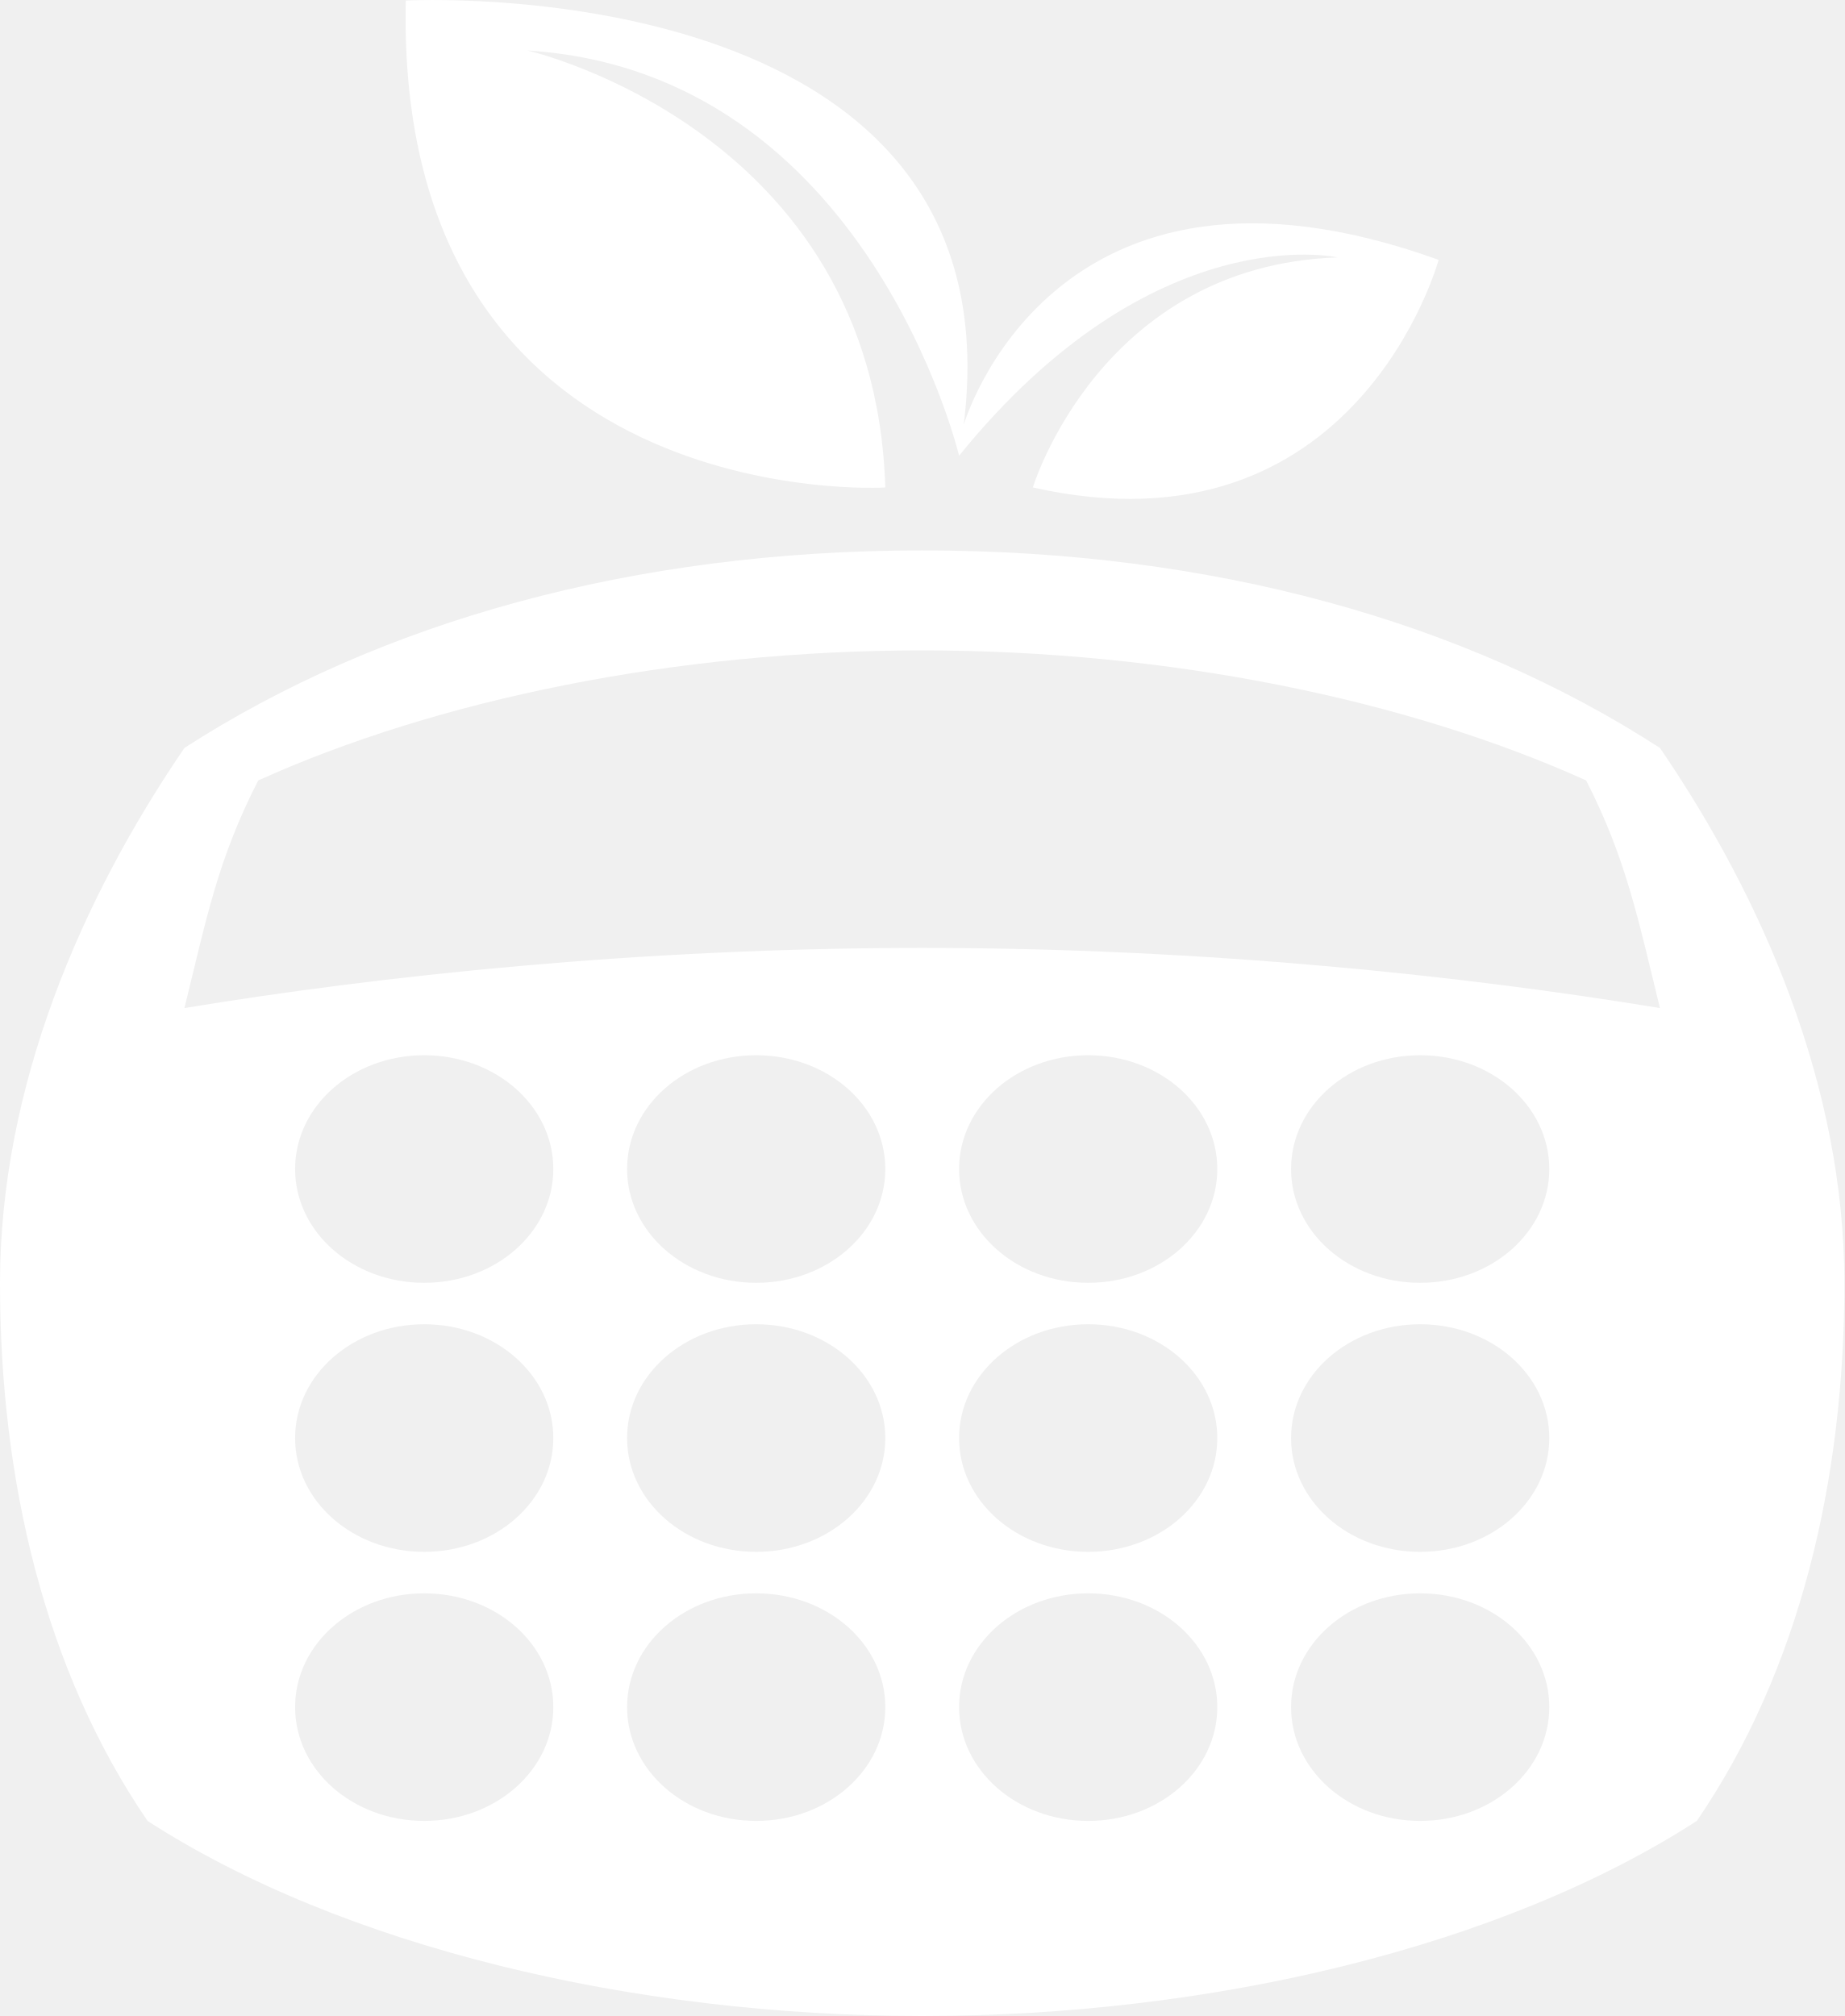
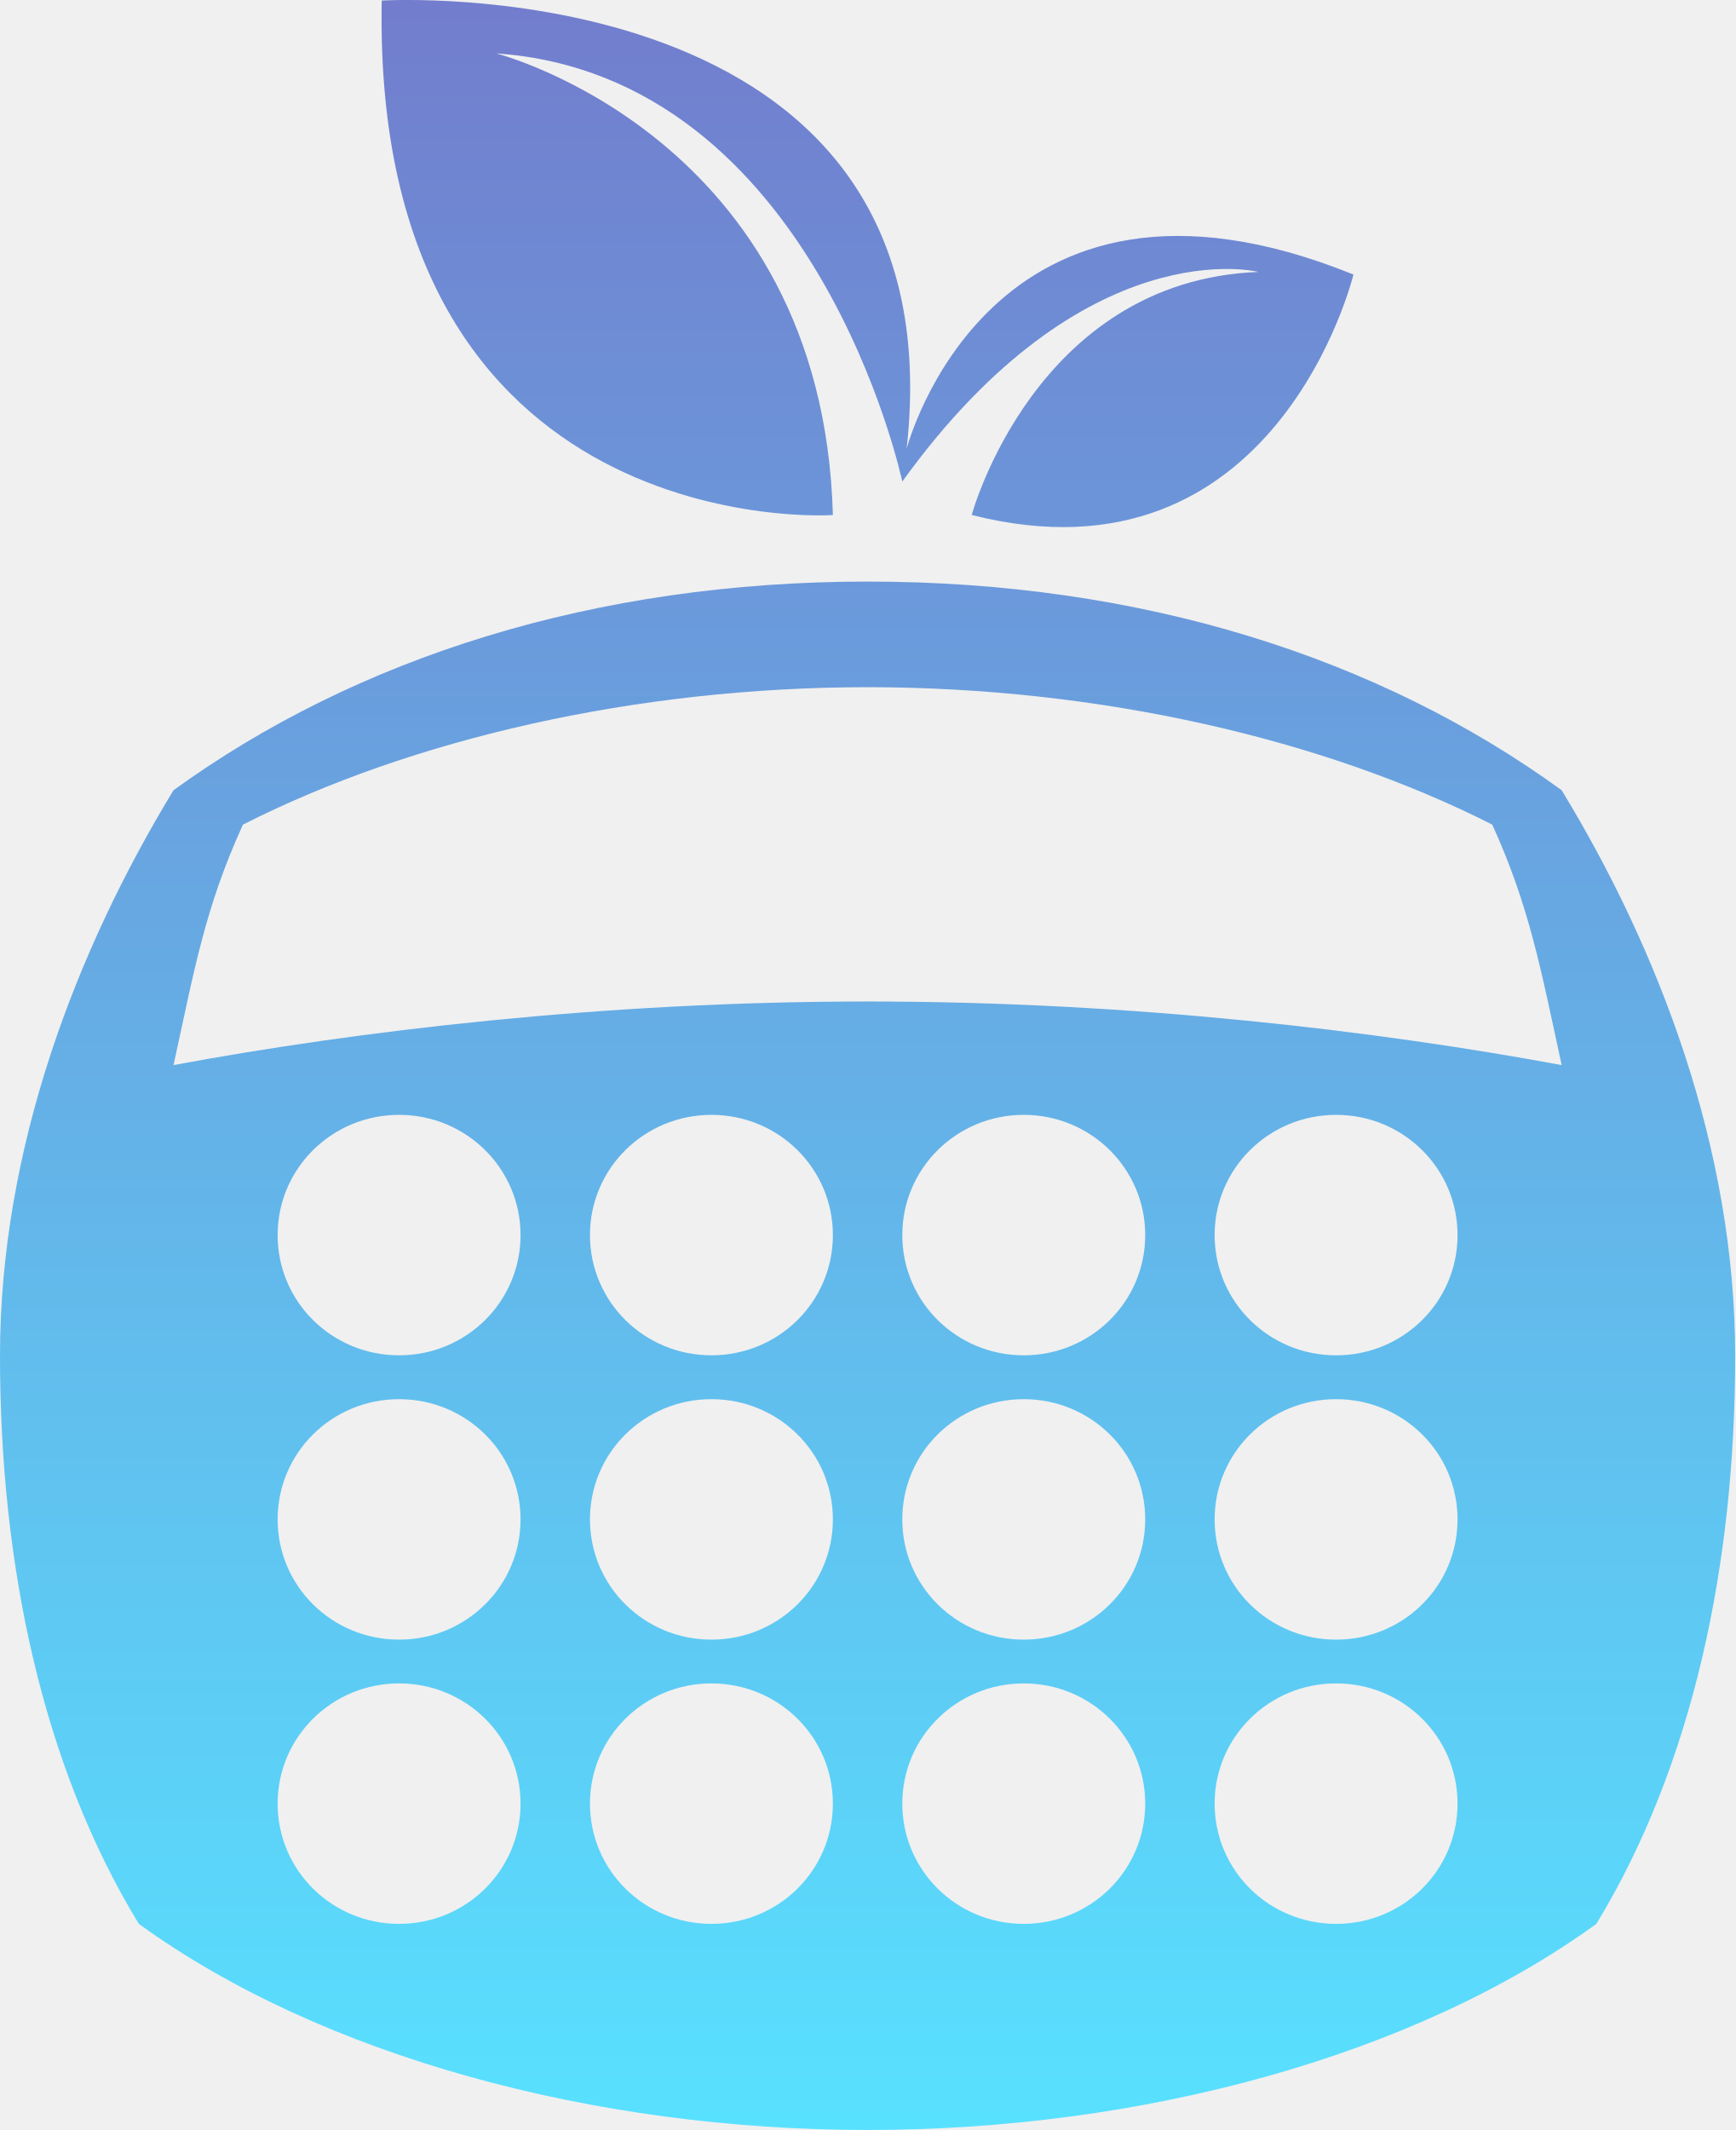
- <svg xmlns="http://www.w3.org/2000/svg" width="43" height="47" viewBox="0 0 43 47" fill="none">
-   <path d="M9.46 0.013C9.46 0.013 23.8 -0.764 22.468 9.905C22.468 9.905 24.521 2.808 33.54 6.058C33.54 6.058 31.637 13.069 24.08 11.364C24.08 11.364 25.649 6.19 31.186 6.001C31.186 6.001 26.896 5.025 22.36 10.625C22.36 10.625 20.232 1.671 12.298 1.178C12.298 1.178 20.382 3.016 20.64 11.364C20.64 11.373 9.202 12.027 9.46 0.013ZM43 29.916C43 34.512 41.957 38.946 39.56 42.452C35.023 45.38 28.273 47 21.5 47C14.738 47 7.976 45.38 3.44 42.452C1.043 38.946 0 34.512 0 29.916C0 25.33 1.903 20.943 4.3 17.437C8.836 14.51 14.738 12.832 21.5 12.832C28.273 12.832 34.163 14.5 38.7 17.437C41.097 20.943 43 25.33 43 29.916ZM12.9 39.799C12.9 38.33 11.556 37.146 9.89 37.146C8.224 37.146 6.88 38.33 6.88 39.799C6.88 41.267 8.224 42.452 9.89 42.452C11.556 42.452 12.9 41.267 12.9 39.799ZM12.9 33.526C12.9 32.058 11.556 30.873 9.89 30.873C8.224 30.873 6.88 32.058 6.88 33.526C6.88 34.995 8.224 36.179 9.89 36.179C11.556 36.179 12.9 34.995 12.9 33.526ZM12.9 27.254C12.9 25.785 11.556 24.601 9.89 24.601C8.224 24.601 6.88 25.785 6.88 27.254C6.88 28.722 8.224 29.907 9.89 29.907C11.556 29.907 12.9 28.722 12.9 27.254ZM20.64 39.799C20.64 38.33 19.296 37.146 17.63 37.146C15.964 37.146 14.62 38.33 14.62 39.799C14.62 41.267 15.964 42.452 17.63 42.452C19.296 42.452 20.64 41.267 20.64 39.799ZM20.64 33.526C20.64 32.058 19.296 30.873 17.63 30.873C15.964 30.873 14.62 32.058 14.62 33.526C14.62 34.995 15.964 36.179 17.63 36.179C19.296 36.179 20.64 34.995 20.64 33.526ZM20.64 27.254C20.64 25.785 19.296 24.601 17.63 24.601C15.964 24.601 14.62 25.785 14.62 27.254C14.62 28.722 15.964 29.907 17.63 29.907C19.296 29.907 20.64 28.722 20.64 27.254ZM28.38 39.799C28.38 38.33 27.036 37.146 25.37 37.146C23.704 37.146 22.36 38.33 22.36 39.799C22.36 41.267 23.704 42.452 25.37 42.452C27.036 42.452 28.38 41.267 28.38 39.799ZM28.38 33.526C28.38 32.058 27.036 30.873 25.37 30.873C23.704 30.873 22.36 32.058 22.36 33.526C22.36 34.995 23.704 36.179 25.37 36.179C27.036 36.179 28.38 34.995 28.38 33.526ZM28.38 27.254C28.38 25.785 27.036 24.601 25.37 24.601C23.704 24.601 22.36 25.785 22.36 27.254C22.36 28.722 23.704 29.907 25.37 29.907C27.036 29.907 28.38 28.722 28.38 27.254ZM36.12 39.799C36.12 38.33 34.776 37.146 33.11 37.146C31.444 37.146 30.1 38.33 30.1 39.799C30.1 41.267 31.444 42.452 33.11 42.452C34.776 42.452 36.12 41.267 36.12 39.799ZM36.12 33.526C36.12 32.058 34.776 30.873 33.11 30.873C31.444 30.873 30.1 32.058 30.1 33.526C30.1 34.995 31.444 36.179 33.11 36.179C34.776 36.179 36.12 34.995 36.12 33.526ZM36.12 27.254C36.12 25.785 34.776 24.601 33.11 24.601C31.444 24.601 30.1 25.785 30.1 27.254C30.1 28.722 31.444 29.907 33.11 29.907C34.776 29.907 36.12 28.722 36.12 27.254ZM38.7 23.502C38.184 21.389 37.904 20.005 36.98 18.195C32.809 16.31 27.251 15.163 21.5 15.163C15.749 15.163 10.191 16.31 6.02 18.195C5.074 20.043 4.816 21.407 4.3 23.502C8.836 22.753 14.91 22.099 21.5 22.099C28.09 22.099 34.163 22.753 38.7 23.502Z" fill="white" />
+ <svg xmlns="http://www.w3.org/2000/svg" width="22" height="27" viewBox="0 0 22 27" fill="none">
+   <path d="M4.84 0.007C4.84 0.007 12.177 -0.439 11.495 5.69C11.495 5.69 12.546 1.613 17.16 3.48C17.16 3.48 16.186 7.508 12.32 6.528C12.32 6.528 13.123 3.556 15.956 3.447C15.956 3.447 13.761 2.887 11.44 6.104C11.44 6.104 10.351 0.96 6.292 0.677C6.292 0.677 10.428 1.733 10.56 6.528C10.56 6.534 4.708 6.909 4.84 0.007ZM22 17.186C22 19.826 21.466 22.373 20.24 24.387C17.919 26.069 14.465 27 11 27C7.54 27 4.081 26.069 1.76 24.387C0.533 22.373 0 19.826 0 17.186C0 14.551 0.974 12.031 2.2 10.017C4.521 8.335 7.54 7.372 11 7.372C14.465 7.372 17.479 8.33 19.8 10.017C21.026 12.031 22 14.551 22 17.186ZM6.6 22.863C6.6 22.02 5.912 21.339 5.06 21.339C4.207 21.339 3.52 22.02 3.52 22.863C3.52 23.707 4.207 24.387 5.06 24.387C5.912 24.387 6.6 23.707 6.6 22.863ZM6.6 19.26C6.6 18.416 5.912 17.736 5.06 17.736C4.207 17.736 3.52 18.416 3.52 19.26C3.52 20.104 4.207 20.784 5.06 20.784C5.912 20.784 6.6 20.104 6.6 19.26ZM6.6 15.656C6.6 14.813 5.912 14.132 5.06 14.132C4.207 14.132 3.52 14.813 3.52 15.656C3.52 16.5 4.207 17.18 5.06 17.18C5.912 17.18 6.6 16.5 6.6 15.656ZM10.56 22.863C10.56 22.02 9.873 21.339 9.02 21.339C8.168 21.339 7.48 22.02 7.48 22.863C7.48 23.707 8.168 24.387 9.02 24.387C9.873 24.387 10.56 23.707 10.56 22.863ZM10.56 19.26C10.56 18.416 9.873 17.736 9.02 17.736C8.168 17.736 7.48 18.416 7.48 19.26C7.48 20.104 8.168 20.784 9.02 20.784C9.873 20.784 10.56 20.104 10.56 19.26ZM10.56 15.656C10.56 14.813 9.873 14.132 9.02 14.132C8.168 14.132 7.48 14.813 7.48 15.656C7.48 16.5 8.168 17.18 9.02 17.18C9.873 17.18 10.56 16.5 10.56 15.656ZM14.52 22.863C14.52 22.02 13.832 21.339 12.98 21.339C12.127 21.339 11.44 22.02 11.44 22.863C11.44 23.707 12.127 24.387 12.98 24.387C13.832 24.387 14.52 23.707 14.52 22.863ZM14.52 19.26C14.52 18.416 13.832 17.736 12.98 17.736C12.127 17.736 11.44 18.416 11.44 19.26C11.44 20.104 12.127 20.784 12.98 20.784C13.832 20.784 14.52 20.104 14.52 19.26ZM14.52 15.656C14.52 14.813 13.832 14.132 12.98 14.132C12.127 14.132 11.44 14.813 11.44 15.656C11.44 16.5 12.127 17.18 12.98 17.18C13.832 17.18 14.52 16.5 14.52 15.656ZM18.48 22.863C18.48 22.02 17.793 21.339 16.94 21.339C16.087 21.339 15.4 22.02 15.4 22.863C15.4 23.707 16.087 24.387 16.94 24.387C17.793 24.387 18.48 23.707 18.48 22.863ZM18.48 19.26C18.48 18.416 17.793 17.736 16.94 17.736C16.087 17.736 15.4 18.416 15.4 19.26C15.4 20.104 16.087 20.784 16.94 20.784C17.793 20.784 18.48 20.104 18.48 19.26ZM18.48 15.656C18.48 14.813 17.793 14.132 16.94 14.132C16.087 14.132 15.4 14.813 15.4 15.656C15.4 16.5 16.087 17.18 16.94 17.18C17.793 17.18 18.48 16.5 18.48 15.656ZM19.8 13.501C19.536 12.287 19.393 11.492 18.92 10.453C16.786 9.37 13.943 8.711 11 8.711C8.057 8.711 5.214 9.37 3.08 10.453C2.596 11.514 2.464 12.298 2.2 13.501C4.521 13.071 7.628 12.695 11 12.695C14.371 12.695 17.479 13.071 19.8 13.501Z" fill="url(#paint0_linear_96_8162)" />
+   <defs>
+     <linearGradient id="paint0_linear_96_8162" x1="11" y1="0" x2="11" y2="27" gradientUnits="userSpaceOnUse">
+       <stop stop-color="#727DCD" />
+       <stop offset="1" stop-color="#58E1FF" />
+     </linearGradient>
+   </defs>
</svg>
